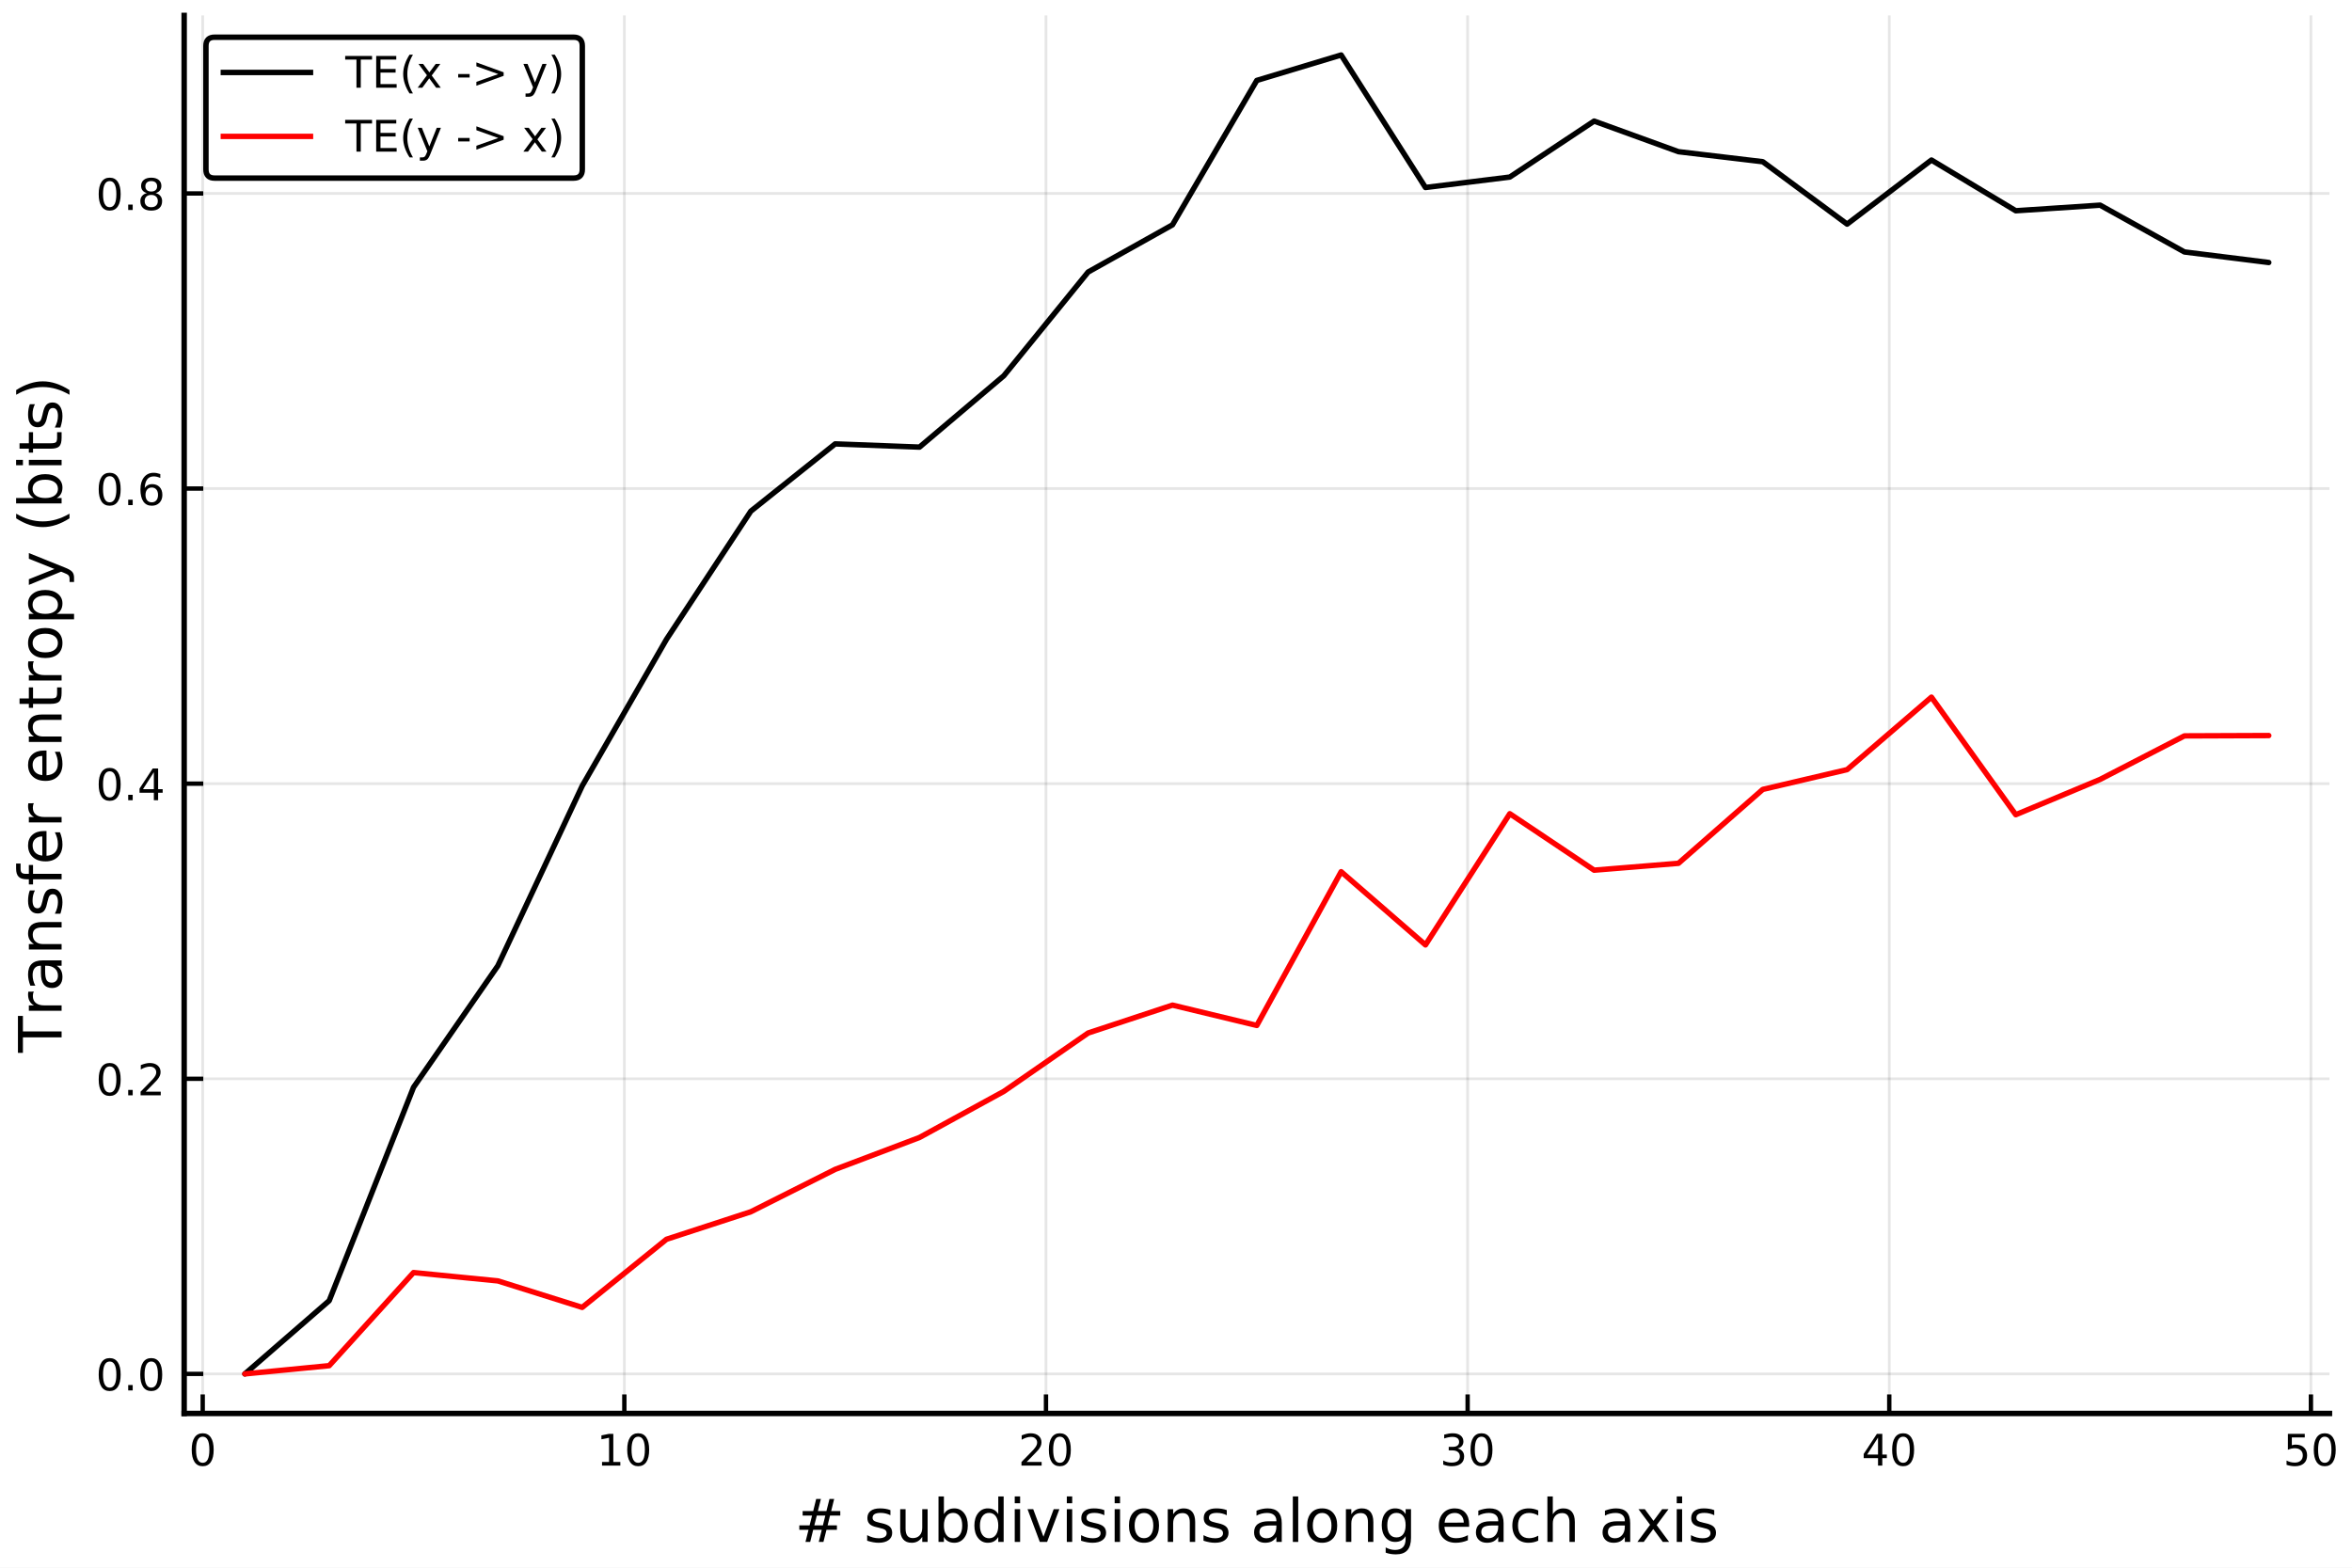
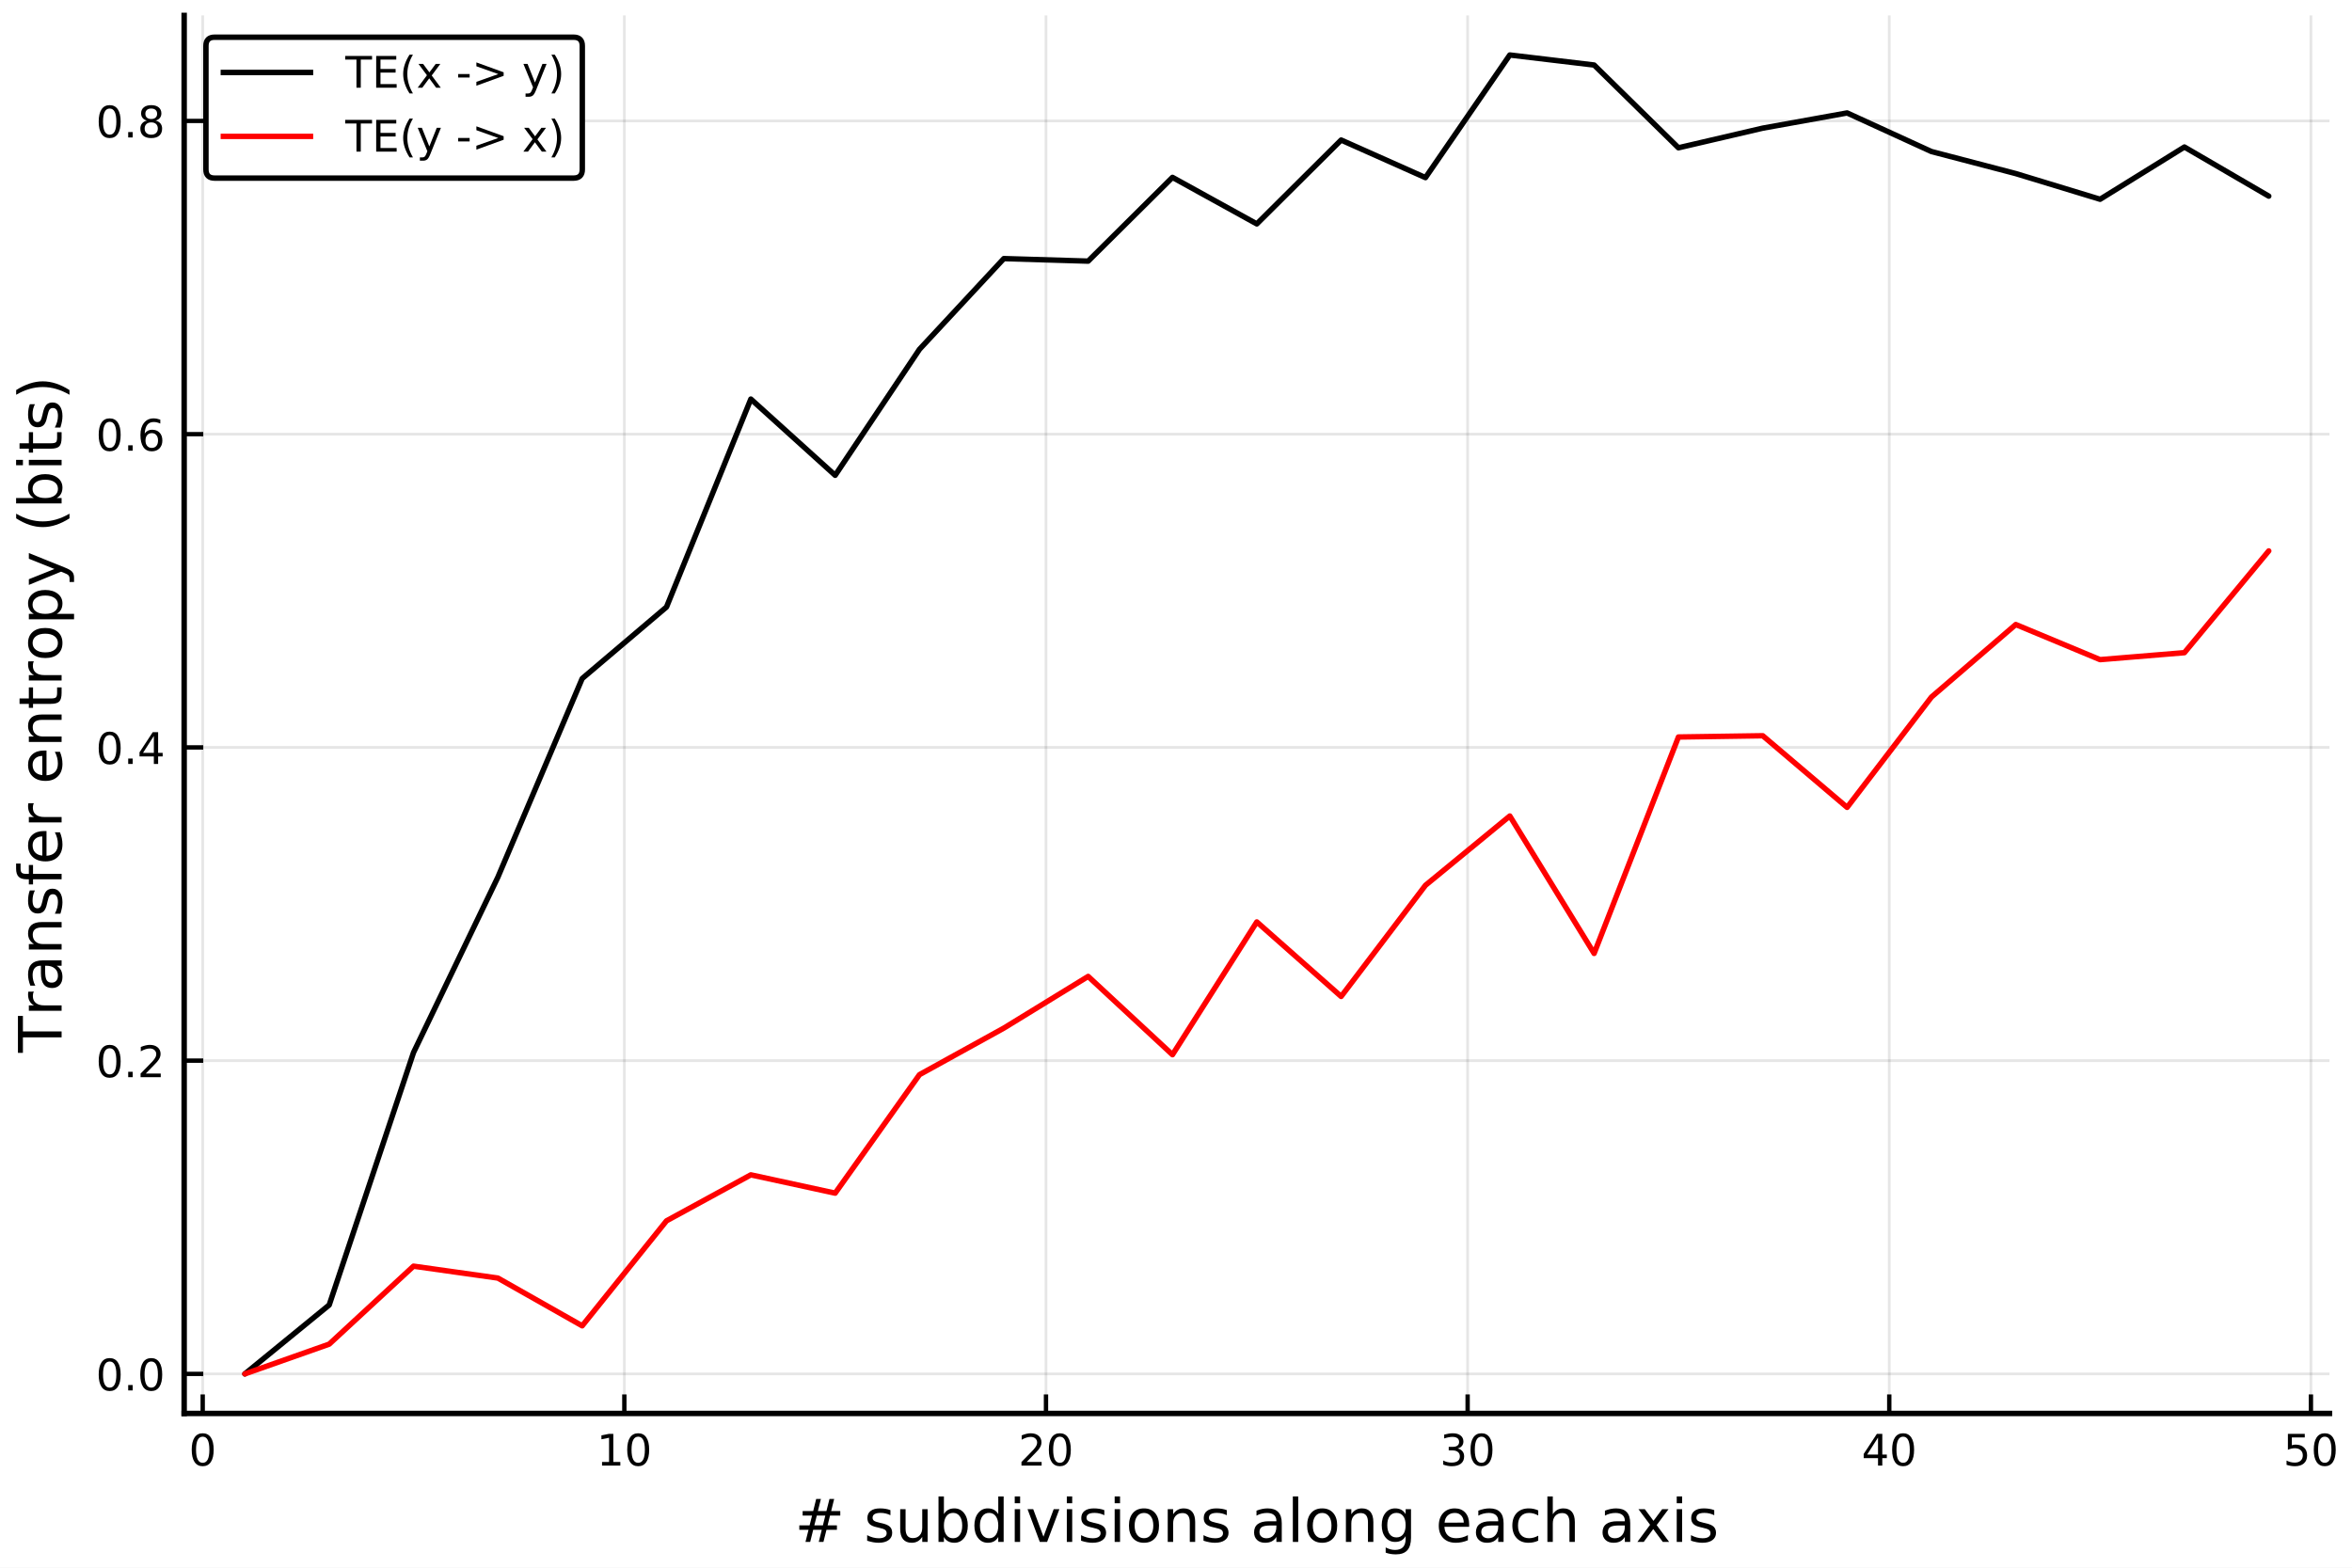
<svg xmlns="http://www.w3.org/2000/svg" xmlns:xlink="http://www.w3.org/1999/xlink" height="288pt" version="1.1" viewBox="0 0 432 288" width="432pt">
  <defs>
    <style type="text/css">
*{stroke-linecap:butt;stroke-linejoin:round;}
  </style>
  </defs>
  <g id="figure_1">
    <g id="patch_1">
      <path d="M 0 288  L 432 288  L 432 0  L 0 0  z " style="fill:#ffffff;" />
    </g>
    <g id="axes_1">
      <g id="patch_2">
        <path d="M 33.825 259.665  L 427.861 259.665  L 427.861 2.835  L 33.825 2.835  z " style="fill:#ffffff;" />
      </g>
      <g id="matplotlib.axis_1">
        <g id="xtick_1">
          <g id="line2d_1">
-             <path clip-path="url(#pab9ca1db1e)" d="M 37.232 259.665  L 37.232 2.835  " style="fill:none;stroke:#000000;stroke-linecap:square;stroke-opacity:0.1;stroke-width:0.5;" />
+             <path clip-path="url(#pa5f8e66739)" d="M 37.232 259.665  L 37.232 2.835  " style="fill:none;stroke:#000000;stroke-linecap:square;stroke-opacity:0.1;stroke-width:0.5;" />
          </g>
          <g id="line2d_2">
            <defs>
-               <path d="M 0 0  L 0 -3.5  " id="m05e1e3223c" style="stroke:#000000;stroke-width:0.8;" />
-             </defs>
-             <g>
-               <use style="stroke:#000000;stroke-width:0.8;" x="37.232" xlink:href="#m05e1e3223c" y="259.665" />
+               <path d="M 0 0  L 0 -3.5  " id="m799819bf45" style="stroke:#000000;stroke-width:0.8;" />
+             </defs>
+             <g>
+               <use style="stroke:#000000;stroke-width:0.8;" x="37.232" xlink:href="#m799819bf45" y="259.665" />
            </g>
          </g>
          <g id="text_1">
            <defs>
              <path d="M 31.781 66.406  Q 24.172 66.406 20.328 58.906  Q 16.5 51.422 16.5 36.375  Q 16.5 21.391 20.328 13.891  Q 24.172 6.391 31.781 6.391  Q 39.453 6.391 43.281 13.891  Q 47.125 21.391 47.125 36.375  Q 47.125 51.422 43.281 58.906  Q 39.453 66.406 31.781 66.406  z M 31.781 74.219  Q 44.047 74.219 50.516 64.516  Q 56.984 54.828 56.984 36.375  Q 56.984 17.969 50.516 8.266  Q 44.047 -1.422 31.781 -1.422  Q 19.531 -1.422 13.062 8.266  Q 6.594 17.969 6.594 36.375  Q 6.594 54.828 13.062 64.516  Q 19.531 74.219 31.781 74.219  z " id="DejaVuSans-48" />
            </defs>
            <g transform="translate(34.6872 269.2441)scale(0.08 -0.08)">
              <use xlink:href="#DejaVuSans-48" />
            </g>
          </g>
        </g>
        <g id="xtick_2">
          <g id="line2d_3">
-             <path clip-path="url(#pab9ca1db1e)" d="M 114.676 259.665  L 114.676 2.835  " style="fill:none;stroke:#000000;stroke-linecap:square;stroke-opacity:0.1;stroke-width:0.5;" />
+             <path clip-path="url(#pa5f8e66739)" d="M 114.676 259.665  L 114.676 2.835  " style="fill:none;stroke:#000000;stroke-linecap:square;stroke-opacity:0.1;stroke-width:0.5;" />
          </g>
          <g id="line2d_4">
            <g>
-               <use style="stroke:#000000;stroke-width:0.8;" x="114.676" xlink:href="#m05e1e3223c" y="259.665" />
+               <use style="stroke:#000000;stroke-width:0.8;" x="114.676" xlink:href="#m799819bf45" y="259.665" />
            </g>
          </g>
          <g id="text_2">
            <defs>
              <path d="M 12.406 8.297  L 28.516 8.297  L 28.516 63.922  L 10.984 60.406  L 10.984 69.391  L 28.422 72.906  L 38.281 72.906  L 38.281 8.297  L 54.391 8.297  L 54.391 0  L 12.406 0  z " id="DejaVuSans-49" />
            </defs>
            <g transform="translate(109.5865 269.2441)scale(0.08 -0.08)">
              <use xlink:href="#DejaVuSans-49" />
              <use x="63.623" xlink:href="#DejaVuSans-48" />
            </g>
          </g>
        </g>
        <g id="xtick_3">
          <g id="line2d_5">
-             <path clip-path="url(#pab9ca1db1e)" d="M 192.121 259.665  L 192.121 2.835  " style="fill:none;stroke:#000000;stroke-linecap:square;stroke-opacity:0.1;stroke-width:0.5;" />
+             <path clip-path="url(#pa5f8e66739)" d="M 192.121 259.665  L 192.121 2.835  " style="fill:none;stroke:#000000;stroke-linecap:square;stroke-opacity:0.1;stroke-width:0.5;" />
          </g>
          <g id="line2d_6">
            <g>
-               <use style="stroke:#000000;stroke-width:0.8;" x="192.121" xlink:href="#m05e1e3223c" y="259.665" />
+               <use style="stroke:#000000;stroke-width:0.8;" x="192.121" xlink:href="#m799819bf45" y="259.665" />
            </g>
          </g>
          <g id="text_3">
            <defs>
              <path d="M 19.188 8.297  L 53.609 8.297  L 53.609 0  L 7.328 0  L 7.328 8.297  Q 12.938 14.109 22.625 23.891  Q 32.328 33.688 34.812 36.531  Q 39.547 41.844 41.422 45.531  Q 43.312 49.219 43.312 52.781  Q 43.312 58.594 39.234 62.25  Q 35.156 65.922 28.609 65.922  Q 23.969 65.922 18.812 64.312  Q 13.672 62.703 7.812 59.422  L 7.812 69.391  Q 13.766 71.781 18.938 73  Q 24.125 74.219 28.422 74.219  Q 39.75 74.219 46.484 68.547  Q 53.219 62.891 53.219 53.422  Q 53.219 48.922 51.531 44.891  Q 49.859 40.875 45.406 35.406  Q 44.188 33.984 37.641 27.219  Q 31.109 20.453 19.188 8.297  z " id="DejaVuSans-50" />
            </defs>
            <g transform="translate(187.0308 269.2441)scale(0.08 -0.08)">
              <use xlink:href="#DejaVuSans-50" />
              <use x="63.623" xlink:href="#DejaVuSans-48" />
            </g>
          </g>
        </g>
        <g id="xtick_4">
          <g id="line2d_7">
-             <path clip-path="url(#pab9ca1db1e)" d="M 269.565 259.665  L 269.565 2.835  " style="fill:none;stroke:#000000;stroke-linecap:square;stroke-opacity:0.1;stroke-width:0.5;" />
+             <path clip-path="url(#pa5f8e66739)" d="M 269.565 259.665  L 269.565 2.835  " style="fill:none;stroke:#000000;stroke-linecap:square;stroke-opacity:0.1;stroke-width:0.5;" />
          </g>
          <g id="line2d_8">
            <g>
-               <use style="stroke:#000000;stroke-width:0.8;" x="269.565" xlink:href="#m05e1e3223c" y="259.665" />
+               <use style="stroke:#000000;stroke-width:0.8;" x="269.565" xlink:href="#m799819bf45" y="259.665" />
            </g>
          </g>
          <g id="text_4">
            <defs>
              <path d="M 40.578 39.312  Q 47.656 37.797 51.625 33  Q 55.609 28.219 55.609 21.188  Q 55.609 10.406 48.188 4.484  Q 40.766 -1.422 27.094 -1.422  Q 22.516 -1.422 17.656 -0.516  Q 12.797 0.391 7.625 2.203  L 7.625 11.719  Q 11.719 9.328 16.594 8.109  Q 21.484 6.891 26.812 6.891  Q 36.078 6.891 40.938 10.547  Q 45.797 14.203 45.797 21.188  Q 45.797 27.641 41.281 31.266  Q 36.766 34.906 28.719 34.906  L 20.219 34.906  L 20.219 43.016  L 29.109 43.016  Q 36.375 43.016 40.234 45.922  Q 44.094 48.828 44.094 54.297  Q 44.094 59.906 40.109 62.906  Q 36.141 65.922 28.719 65.922  Q 24.656 65.922 20.016 65.031  Q 15.375 64.156 9.812 62.312  L 9.812 71.094  Q 15.438 72.656 20.344 73.438  Q 25.25 74.219 29.594 74.219  Q 40.828 74.219 47.359 69.109  Q 53.906 64.016 53.906 55.328  Q 53.906 49.266 50.438 45.094  Q 46.969 40.922 40.578 39.312  z " id="DejaVuSans-51" />
            </defs>
            <g transform="translate(264.4751 269.2441)scale(0.08 -0.08)">
              <use xlink:href="#DejaVuSans-51" />
              <use x="63.623" xlink:href="#DejaVuSans-48" />
            </g>
          </g>
        </g>
        <g id="xtick_5">
          <g id="line2d_9">
-             <path clip-path="url(#pab9ca1db1e)" d="M 347.009 259.665  L 347.009 2.835  " style="fill:none;stroke:#000000;stroke-linecap:square;stroke-opacity:0.1;stroke-width:0.5;" />
+             <path clip-path="url(#pa5f8e66739)" d="M 347.009 259.665  L 347.009 2.835  " style="fill:none;stroke:#000000;stroke-linecap:square;stroke-opacity:0.1;stroke-width:0.5;" />
          </g>
          <g id="line2d_10">
            <g>
-               <use style="stroke:#000000;stroke-width:0.8;" x="347.009" xlink:href="#m05e1e3223c" y="259.665" />
+               <use style="stroke:#000000;stroke-width:0.8;" x="347.009" xlink:href="#m799819bf45" y="259.665" />
            </g>
          </g>
          <g id="text_5">
            <defs>
              <path d="M 37.797 64.312  L 12.891 25.391  L 37.797 25.391  z M 35.203 72.906  L 47.609 72.906  L 47.609 25.391  L 58.016 25.391  L 58.016 17.188  L 47.609 17.188  L 47.609 0  L 37.797 0  L 37.797 17.188  L 4.891 17.188  L 4.891 26.703  z " id="DejaVuSans-52" />
            </defs>
            <g transform="translate(341.9194 269.2441)scale(0.08 -0.08)">
              <use xlink:href="#DejaVuSans-52" />
              <use x="63.623" xlink:href="#DejaVuSans-48" />
            </g>
          </g>
        </g>
        <g id="xtick_6">
          <g id="line2d_11">
-             <path clip-path="url(#pab9ca1db1e)" d="M 424.454 259.665  L 424.454 2.835  " style="fill:none;stroke:#000000;stroke-linecap:square;stroke-opacity:0.1;stroke-width:0.5;" />
+             <path clip-path="url(#pa5f8e66739)" d="M 424.454 259.665  L 424.454 2.835  " style="fill:none;stroke:#000000;stroke-linecap:square;stroke-opacity:0.1;stroke-width:0.5;" />
          </g>
          <g id="line2d_12">
            <g>
-               <use style="stroke:#000000;stroke-width:0.8;" x="424.454" xlink:href="#m05e1e3223c" y="259.665" />
+               <use style="stroke:#000000;stroke-width:0.8;" x="424.454" xlink:href="#m799819bf45" y="259.665" />
            </g>
          </g>
          <g id="text_6">
            <defs>
              <path d="M 10.797 72.906  L 49.516 72.906  L 49.516 64.594  L 19.828 64.594  L 19.828 46.734  Q 21.969 47.469 24.109 47.828  Q 26.266 48.188 28.422 48.188  Q 40.625 48.188 47.75 41.5  Q 54.891 34.812 54.891 23.391  Q 54.891 11.625 47.562 5.094  Q 40.234 -1.422 26.906 -1.422  Q 22.312 -1.422 17.547 -0.641  Q 12.797 0.141 7.719 1.703  L 7.719 11.625  Q 12.109 9.234 16.797 8.062  Q 21.484 6.891 26.703 6.891  Q 35.156 6.891 40.078 11.328  Q 45.016 15.766 45.016 23.391  Q 45.016 31 40.078 35.438  Q 35.156 39.891 26.703 39.891  Q 22.75 39.891 18.812 39.016  Q 14.891 38.141 10.797 36.281  z " id="DejaVuSans-53" />
            </defs>
            <g transform="translate(419.3637 269.2441)scale(0.08 -0.08)">
              <use xlink:href="#DejaVuSans-53" />
              <use x="63.623" xlink:href="#DejaVuSans-48" />
            </g>
          </g>
        </g>
        <g id="text_7">
          <defs>
            <path d="M 51.125 44  L 36.922 44  L 32.812 27.688  L 47.125 27.688  z M 43.797 71.781  L 38.719 51.516  L 52.984 51.516  L 58.109 71.781  L 65.922 71.781  L 60.891 51.516  L 76.125 51.516  L 76.125 44  L 58.984 44  L 54.984 27.688  L 70.516 27.688  L 70.516 20.219  L 53.078 20.219  L 48 0  L 40.188 0  L 45.219 20.219  L 30.906 20.219  L 25.875 0  L 18.016 0  L 23.094 20.219  L 7.719 20.219  L 7.719 27.688  L 24.906 27.688  L 29 44  L 13.281 44  L 13.281 51.516  L 30.906 51.516  L 35.891 71.781  z " id="DejaVuSans-35" />
            <path id="DejaVuSans-32" />
            <path d="M 44.281 53.078  L 44.281 44.578  Q 40.484 46.531 36.375 47.5  Q 32.281 48.484 27.875 48.484  Q 21.188 48.484 17.844 46.438  Q 14.5 44.391 14.5 40.281  Q 14.5 37.156 16.891 35.375  Q 19.281 33.594 26.516 31.984  L 29.594 31.297  Q 39.156 29.25 43.188 25.516  Q 47.219 21.781 47.219 15.094  Q 47.219 7.469 41.188 3.016  Q 35.156 -1.422 24.609 -1.422  Q 20.219 -1.422 15.453 -0.562  Q 10.688 0.297 5.422 2  L 5.422 11.281  Q 10.406 8.688 15.234 7.391  Q 20.062 6.109 24.812 6.109  Q 31.156 6.109 34.562 8.281  Q 37.984 10.453 37.984 14.406  Q 37.984 18.062 35.516 20.016  Q 33.062 21.969 24.703 23.781  L 21.578 24.516  Q 13.234 26.266 9.516 29.906  Q 5.812 33.547 5.812 39.891  Q 5.812 47.609 11.281 51.797  Q 16.75 56 26.812 56  Q 31.781 56 36.172 55.266  Q 40.578 54.547 44.281 53.078  z " id="DejaVuSans-115" />
            <path d="M 8.5 21.578  L 8.5 54.688  L 17.484 54.688  L 17.484 21.922  Q 17.484 14.156 20.5 10.266  Q 23.531 6.391 29.594 6.391  Q 36.859 6.391 41.078 11.031  Q 45.312 15.672 45.312 23.688  L 45.312 54.688  L 54.297 54.688  L 54.297 0  L 45.312 0  L 45.312 8.406  Q 42.047 3.422 37.719 1  Q 33.406 -1.422 27.688 -1.422  Q 18.266 -1.422 13.375 4.438  Q 8.5 10.297 8.5 21.578  z M 31.109 56  z " id="DejaVuSans-117" />
            <path d="M 48.688 27.297  Q 48.688 37.203 44.609 42.844  Q 40.531 48.484 33.406 48.484  Q 26.266 48.484 22.188 42.844  Q 18.109 37.203 18.109 27.297  Q 18.109 17.391 22.188 11.75  Q 26.266 6.109 33.406 6.109  Q 40.531 6.109 44.609 11.75  Q 48.688 17.391 48.688 27.297  z M 18.109 46.391  Q 20.953 51.266 25.266 53.625  Q 29.594 56 35.594 56  Q 45.562 56 51.781 48.094  Q 58.016 40.188 58.016 27.297  Q 58.016 14.406 51.781 6.484  Q 45.562 -1.422 35.594 -1.422  Q 29.594 -1.422 25.266 0.953  Q 20.953 3.328 18.109 8.203  L 18.109 0  L 9.078 0  L 9.078 75.984  L 18.109 75.984  z " id="DejaVuSans-98" />
            <path d="M 45.406 46.391  L 45.406 75.984  L 54.391 75.984  L 54.391 0  L 45.406 0  L 45.406 8.203  Q 42.578 3.328 38.25 0.953  Q 33.938 -1.422 27.875 -1.422  Q 17.969 -1.422 11.734 6.484  Q 5.516 14.406 5.516 27.297  Q 5.516 40.188 11.734 48.094  Q 17.969 56 27.875 56  Q 33.938 56 38.25 53.625  Q 42.578 51.266 45.406 46.391  z M 14.797 27.297  Q 14.797 17.391 18.875 11.75  Q 22.953 6.109 30.078 6.109  Q 37.203 6.109 41.297 11.75  Q 45.406 17.391 45.406 27.297  Q 45.406 37.203 41.297 42.844  Q 37.203 48.484 30.078 48.484  Q 22.953 48.484 18.875 42.844  Q 14.797 37.203 14.797 27.297  z " id="DejaVuSans-100" />
            <path d="M 9.422 54.688  L 18.406 54.688  L 18.406 0  L 9.422 0  z M 9.422 75.984  L 18.406 75.984  L 18.406 64.594  L 9.422 64.594  z " id="DejaVuSans-105" />
            <path d="M 2.984 54.688  L 12.5 54.688  L 29.594 8.797  L 46.688 54.688  L 56.203 54.688  L 35.688 0  L 23.484 0  z " id="DejaVuSans-118" />
            <path d="M 30.609 48.391  Q 23.391 48.391 19.188 42.75  Q 14.984 37.109 14.984 27.297  Q 14.984 17.484 19.156 11.844  Q 23.344 6.203 30.609 6.203  Q 37.797 6.203 41.984 11.859  Q 46.188 17.531 46.188 27.297  Q 46.188 37.016 41.984 42.703  Q 37.797 48.391 30.609 48.391  z M 30.609 56  Q 42.328 56 49.016 48.375  Q 55.719 40.766 55.719 27.297  Q 55.719 13.875 49.016 6.219  Q 42.328 -1.422 30.609 -1.422  Q 18.844 -1.422 12.172 6.219  Q 5.516 13.875 5.516 27.297  Q 5.516 40.766 12.172 48.375  Q 18.844 56 30.609 56  z " id="DejaVuSans-111" />
            <path d="M 54.891 33.016  L 54.891 0  L 45.906 0  L 45.906 32.719  Q 45.906 40.484 42.875 44.328  Q 39.844 48.188 33.797 48.188  Q 26.516 48.188 22.312 43.547  Q 18.109 38.922 18.109 30.906  L 18.109 0  L 9.078 0  L 9.078 54.688  L 18.109 54.688  L 18.109 46.188  Q 21.344 51.125 25.703 53.562  Q 30.078 56 35.797 56  Q 45.219 56 50.047 50.172  Q 54.891 44.344 54.891 33.016  z " id="DejaVuSans-110" />
            <path d="M 34.281 27.484  Q 23.391 27.484 19.188 25  Q 14.984 22.516 14.984 16.5  Q 14.984 11.719 18.141 8.906  Q 21.297 6.109 26.703 6.109  Q 34.188 6.109 38.703 11.406  Q 43.219 16.703 43.219 25.484  L 43.219 27.484  z M 52.203 31.203  L 52.203 0  L 43.219 0  L 43.219 8.297  Q 40.141 3.328 35.547 0.953  Q 30.953 -1.422 24.312 -1.422  Q 15.922 -1.422 10.953 3.297  Q 6 8.016 6 15.922  Q 6 25.141 12.172 29.828  Q 18.359 34.516 30.609 34.516  L 43.219 34.516  L 43.219 35.406  Q 43.219 41.609 39.141 45  Q 35.062 48.391 27.688 48.391  Q 23 48.391 18.547 47.266  Q 14.109 46.141 10.016 43.891  L 10.016 52.203  Q 14.938 54.109 19.578 55.047  Q 24.219 56 28.609 56  Q 40.484 56 46.344 49.844  Q 52.203 43.703 52.203 31.203  z " id="DejaVuSans-97" />
            <path d="M 9.422 75.984  L 18.406 75.984  L 18.406 0  L 9.422 0  z " id="DejaVuSans-108" />
            <path d="M 45.406 27.984  Q 45.406 37.75 41.375 43.109  Q 37.359 48.484 30.078 48.484  Q 22.859 48.484 18.828 43.109  Q 14.797 37.75 14.797 27.984  Q 14.797 18.266 18.828 12.891  Q 22.859 7.516 30.078 7.516  Q 37.359 7.516 41.375 12.891  Q 45.406 18.266 45.406 27.984  z M 54.391 6.781  Q 54.391 -7.172 48.188 -13.984  Q 42 -20.797 29.203 -20.797  Q 24.469 -20.797 20.266 -20.094  Q 16.062 -19.391 12.109 -17.922  L 12.109 -9.188  Q 16.062 -11.328 19.922 -12.344  Q 23.781 -13.375 27.781 -13.375  Q 36.625 -13.375 41.016 -8.766  Q 45.406 -4.156 45.406 5.172  L 45.406 9.625  Q 42.625 4.781 38.281 2.391  Q 33.938 0 27.875 0  Q 17.828 0 11.672 7.656  Q 5.516 15.328 5.516 27.984  Q 5.516 40.672 11.672 48.328  Q 17.828 56 27.875 56  Q 33.938 56 38.281 53.609  Q 42.625 51.219 45.406 46.391  L 45.406 54.688  L 54.391 54.688  z " id="DejaVuSans-103" />
            <path d="M 56.203 29.594  L 56.203 25.203  L 14.891 25.203  Q 15.484 15.922 20.484 11.062  Q 25.484 6.203 34.422 6.203  Q 39.594 6.203 44.453 7.469  Q 49.312 8.734 54.109 11.281  L 54.109 2.781  Q 49.266 0.734 44.188 -0.344  Q 39.109 -1.422 33.891 -1.422  Q 20.797 -1.422 13.156 6.188  Q 5.516 13.812 5.516 26.812  Q 5.516 40.234 12.766 48.109  Q 20.016 56 32.328 56  Q 43.359 56 49.781 48.891  Q 56.203 41.797 56.203 29.594  z M 47.219 32.234  Q 47.125 39.594 43.094 43.984  Q 39.062 48.391 32.422 48.391  Q 24.906 48.391 20.391 44.141  Q 15.875 39.891 15.188 32.172  z " id="DejaVuSans-101" />
            <path d="M 48.781 52.594  L 48.781 44.188  Q 44.969 46.297 41.141 47.344  Q 37.312 48.391 33.406 48.391  Q 24.656 48.391 19.812 42.844  Q 14.984 37.312 14.984 27.297  Q 14.984 17.281 19.812 11.734  Q 24.656 6.203 33.406 6.203  Q 37.312 6.203 41.141 7.25  Q 44.969 8.297 48.781 10.406  L 48.781 2.094  Q 45.016 0.344 40.984 -0.531  Q 36.969 -1.422 32.422 -1.422  Q 20.062 -1.422 12.781 6.344  Q 5.516 14.109 5.516 27.297  Q 5.516 40.672 12.859 48.328  Q 20.219 56 33.016 56  Q 37.156 56 41.109 55.141  Q 45.062 54.297 48.781 52.594  z " id="DejaVuSans-99" />
            <path d="M 54.891 33.016  L 54.891 0  L 45.906 0  L 45.906 32.719  Q 45.906 40.484 42.875 44.328  Q 39.844 48.188 33.797 48.188  Q 26.516 48.188 22.312 43.547  Q 18.109 38.922 18.109 30.906  L 18.109 0  L 9.078 0  L 9.078 75.984  L 18.109 75.984  L 18.109 46.188  Q 21.344 51.125 25.703 53.562  Q 30.078 56 35.797 56  Q 45.219 56 50.047 50.172  Q 54.891 44.344 54.891 33.016  z " id="DejaVuSans-104" />
            <path d="M 54.891 54.688  L 35.109 28.078  L 55.906 0  L 45.312 0  L 29.391 21.484  L 13.484 0  L 2.875 0  L 24.125 28.609  L 4.688 54.688  L 15.281 54.688  L 29.781 35.203  L 44.281 54.688  z " id="DejaVuSans-120" />
          </defs>
          <g transform="translate(145.9633 283.2661)scale(0.11 -0.11)">
            <use xlink:href="#DejaVuSans-35" />
            <use x="83.789" xlink:href="#DejaVuSans-32" />
            <use x="115.576" xlink:href="#DejaVuSans-115" />
            <use x="167.676" xlink:href="#DejaVuSans-117" />
            <use x="231.055" xlink:href="#DejaVuSans-98" />
            <use x="294.531" xlink:href="#DejaVuSans-100" />
            <use x="358.008" xlink:href="#DejaVuSans-105" />
            <use x="385.791" xlink:href="#DejaVuSans-118" />
            <use x="444.971" xlink:href="#DejaVuSans-105" />
            <use x="472.754" xlink:href="#DejaVuSans-115" />
            <use x="524.854" xlink:href="#DejaVuSans-105" />
            <use x="552.637" xlink:href="#DejaVuSans-111" />
            <use x="613.818" xlink:href="#DejaVuSans-110" />
            <use x="677.197" xlink:href="#DejaVuSans-115" />
            <use x="729.297" xlink:href="#DejaVuSans-32" />
            <use x="761.084" xlink:href="#DejaVuSans-97" />
            <use x="822.363" xlink:href="#DejaVuSans-108" />
            <use x="850.146" xlink:href="#DejaVuSans-111" />
            <use x="911.328" xlink:href="#DejaVuSans-110" />
            <use x="974.707" xlink:href="#DejaVuSans-103" />
            <use x="1038.184" xlink:href="#DejaVuSans-32" />
            <use x="1069.971" xlink:href="#DejaVuSans-101" />
            <use x="1131.494" xlink:href="#DejaVuSans-97" />
            <use x="1192.773" xlink:href="#DejaVuSans-99" />
            <use x="1247.754" xlink:href="#DejaVuSans-104" />
            <use x="1311.133" xlink:href="#DejaVuSans-32" />
            <use x="1342.92" xlink:href="#DejaVuSans-97" />
            <use x="1404.199" xlink:href="#DejaVuSans-120" />
            <use x="1463.379" xlink:href="#DejaVuSans-105" />
            <use x="1491.162" xlink:href="#DejaVuSans-115" />
          </g>
        </g>
      </g>
      <g id="matplotlib.axis_2">
        <g id="ytick_1">
          <g id="line2d_13">
-             <path clip-path="url(#pab9ca1db1e)" d="M 33.825 252.397  L 427.861 252.397  " style="fill:none;stroke:#000000;stroke-linecap:square;stroke-opacity:0.1;stroke-width:0.5;" />
+             <path clip-path="url(#pa5f8e66739)" d="M 33.825 252.397  L 427.861 252.397  " style="fill:none;stroke:#000000;stroke-linecap:square;stroke-opacity:0.1;stroke-width:0.5;" />
          </g>
          <g id="line2d_14">
            <defs>
-               <path d="M 0 0  L 3.5 0  " id="m28b940597c" style="stroke:#000000;stroke-width:0.8;" />
-             </defs>
-             <g>
-               <use style="stroke:#000000;stroke-width:0.8;" x="33.825" xlink:href="#m28b940597c" y="252.397" />
+               <path d="M 0 0  L 3.5 0  " id="m8f95e9eee8" style="stroke:#000000;stroke-width:0.8;" />
+             </defs>
+             <g>
+               <use style="stroke:#000000;stroke-width:0.8;" x="33.825" xlink:href="#m8f95e9eee8" y="252.397" />
            </g>
          </g>
          <g id="text_8">
            <defs>
              <path d="M 10.688 12.406  L 21 12.406  L 21 0  L 10.688 0  z " id="DejaVuSans-46" />
            </defs>
            <g transform="translate(17.60215 255.4359)scale(0.08 -0.08)">
              <use xlink:href="#DejaVuSans-48" />
              <use x="63.623" xlink:href="#DejaVuSans-46" />
              <use x="95.41" xlink:href="#DejaVuSans-48" />
            </g>
          </g>
        </g>
        <g id="ytick_2">
          <g id="line2d_15">
-             <path clip-path="url(#pab9ca1db1e)" d="M 33.825 198.182  L 427.861 198.182  " style="fill:none;stroke:#000000;stroke-linecap:square;stroke-opacity:0.1;stroke-width:0.5;" />
+             <path clip-path="url(#pa5f8e66739)" d="M 33.825 194.851  L 427.861 194.851  " style="fill:none;stroke:#000000;stroke-linecap:square;stroke-opacity:0.1;stroke-width:0.5;" />
          </g>
          <g id="line2d_16">
            <g>
-               <use style="stroke:#000000;stroke-width:0.8;" x="33.825" xlink:href="#m28b940597c" y="198.182" />
+               <use style="stroke:#000000;stroke-width:0.8;" x="33.825" xlink:href="#m8f95e9eee8" y="194.851" />
            </g>
          </g>
          <g id="text_9">
-             <g transform="translate(17.60215 201.2214)scale(0.08 -0.08)">
+             <g transform="translate(17.60215 197.8902)scale(0.08 -0.08)">
              <use xlink:href="#DejaVuSans-48" />
              <use x="63.623" xlink:href="#DejaVuSans-46" />
              <use x="95.41" xlink:href="#DejaVuSans-50" />
            </g>
          </g>
        </g>
        <g id="ytick_3">
          <g id="line2d_17">
-             <path clip-path="url(#pab9ca1db1e)" d="M 33.825 143.967  L 427.861 143.967  " style="fill:none;stroke:#000000;stroke-linecap:square;stroke-opacity:0.1;stroke-width:0.5;" />
+             <path clip-path="url(#pa5f8e66739)" d="M 33.825 137.305  L 427.861 137.305  " style="fill:none;stroke:#000000;stroke-linecap:square;stroke-opacity:0.1;stroke-width:0.5;" />
          </g>
          <g id="line2d_18">
            <g>
-               <use style="stroke:#000000;stroke-width:0.8;" x="33.825" xlink:href="#m28b940597c" y="143.967" />
+               <use style="stroke:#000000;stroke-width:0.8;" x="33.825" xlink:href="#m8f95e9eee8" y="137.305" />
            </g>
          </g>
          <g id="text_10">
-             <g transform="translate(17.60215 147.0069)scale(0.08 -0.08)">
+             <g transform="translate(17.60215 140.3445)scale(0.08 -0.08)">
              <use xlink:href="#DejaVuSans-48" />
              <use x="63.623" xlink:href="#DejaVuSans-46" />
              <use x="95.41" xlink:href="#DejaVuSans-52" />
            </g>
          </g>
        </g>
        <g id="ytick_4">
          <g id="line2d_19">
-             <path clip-path="url(#pab9ca1db1e)" d="M 33.825 89.753  L 427.861 89.753  " style="fill:none;stroke:#000000;stroke-linecap:square;stroke-opacity:0.1;stroke-width:0.5;" />
+             <path clip-path="url(#pa5f8e66739)" d="M 33.825 79.759  L 427.861 79.759  " style="fill:none;stroke:#000000;stroke-linecap:square;stroke-opacity:0.1;stroke-width:0.5;" />
          </g>
          <g id="line2d_20">
            <g>
-               <use style="stroke:#000000;stroke-width:0.8;" x="33.825" xlink:href="#m28b940597c" y="89.753" />
+               <use style="stroke:#000000;stroke-width:0.8;" x="33.825" xlink:href="#m8f95e9eee8" y="79.759" />
            </g>
          </g>
          <g id="text_11">
            <defs>
              <path d="M 33.016 40.375  Q 26.375 40.375 22.484 35.828  Q 18.609 31.297 18.609 23.391  Q 18.609 15.531 22.484 10.953  Q 26.375 6.391 33.016 6.391  Q 39.656 6.391 43.531 10.953  Q 47.406 15.531 47.406 23.391  Q 47.406 31.297 43.531 35.828  Q 39.656 40.375 33.016 40.375  z M 52.594 71.297  L 52.594 62.312  Q 48.875 64.062 45.094 64.984  Q 41.312 65.922 37.594 65.922  Q 27.828 65.922 22.672 59.328  Q 17.531 52.734 16.797 39.406  Q 19.672 43.656 24.016 45.922  Q 28.375 48.188 33.594 48.188  Q 44.578 48.188 50.953 41.516  Q 57.328 34.859 57.328 23.391  Q 57.328 12.156 50.688 5.359  Q 44.047 -1.422 33.016 -1.422  Q 20.359 -1.422 13.672 8.266  Q 6.984 17.969 6.984 36.375  Q 6.984 53.656 15.188 63.938  Q 23.391 74.219 37.203 74.219  Q 40.922 74.219 44.703 73.484  Q 48.484 72.75 52.594 71.297  z " id="DejaVuSans-54" />
            </defs>
-             <g transform="translate(17.60215 92.79233)scale(0.08 -0.08)">
+             <g transform="translate(17.60215 82.7988)scale(0.08 -0.08)">
              <use xlink:href="#DejaVuSans-48" />
              <use x="63.623" xlink:href="#DejaVuSans-46" />
              <use x="95.41" xlink:href="#DejaVuSans-54" />
            </g>
          </g>
        </g>
        <g id="ytick_5">
          <g id="line2d_21">
-             <path clip-path="url(#pab9ca1db1e)" d="M 33.825 35.538  L 427.861 35.538  " style="fill:none;stroke:#000000;stroke-linecap:square;stroke-opacity:0.1;stroke-width:0.5;" />
+             <path clip-path="url(#pa5f8e66739)" d="M 33.825 22.214  L 427.861 22.214  " style="fill:none;stroke:#000000;stroke-linecap:square;stroke-opacity:0.1;stroke-width:0.5;" />
          </g>
          <g id="line2d_22">
            <g>
-               <use style="stroke:#000000;stroke-width:0.8;" x="33.825" xlink:href="#m28b940597c" y="35.538" />
+               <use style="stroke:#000000;stroke-width:0.8;" x="33.825" xlink:href="#m8f95e9eee8" y="22.214" />
            </g>
          </g>
          <g id="text_12">
            <defs>
              <path d="M 31.781 34.625  Q 24.75 34.625 20.719 30.859  Q 16.703 27.094 16.703 20.516  Q 16.703 13.922 20.719 10.156  Q 24.75 6.391 31.781 6.391  Q 38.812 6.391 42.859 10.172  Q 46.922 13.969 46.922 20.516  Q 46.922 27.094 42.891 30.859  Q 38.875 34.625 31.781 34.625  z M 21.922 38.812  Q 15.578 40.375 12.031 44.719  Q 8.5 49.078 8.5 55.328  Q 8.5 64.062 14.719 69.141  Q 20.953 74.219 31.781 74.219  Q 42.672 74.219 48.875 69.141  Q 55.078 64.062 55.078 55.328  Q 55.078 49.078 51.531 44.719  Q 48 40.375 41.703 38.812  Q 48.828 37.156 52.797 32.312  Q 56.781 27.484 56.781 20.516  Q 56.781 9.906 50.312 4.234  Q 43.844 -1.422 31.781 -1.422  Q 19.734 -1.422 13.25 4.234  Q 6.781 9.906 6.781 20.516  Q 6.781 27.484 10.781 32.312  Q 14.797 37.156 21.922 38.812  z M 18.312 54.391  Q 18.312 48.734 21.844 45.562  Q 25.391 42.391 31.781 42.391  Q 38.141 42.391 41.719 45.562  Q 45.312 48.734 45.312 54.391  Q 45.312 60.062 41.719 63.234  Q 38.141 66.406 31.781 66.406  Q 25.391 66.406 21.844 63.234  Q 18.312 60.062 18.312 54.391  z " id="DejaVuSans-56" />
            </defs>
-             <g transform="translate(17.60215 38.57779)scale(0.08 -0.08)">
+             <g transform="translate(17.60215 25.25309)scale(0.08 -0.08)">
              <use xlink:href="#DejaVuSans-48" />
              <use x="63.623" xlink:href="#DejaVuSans-46" />
              <use x="95.41" xlink:href="#DejaVuSans-56" />
            </g>
          </g>
        </g>
        <g id="text_13">
          <defs>
            <path d="M -0.297 72.906  L 61.375 72.906  L 61.375 64.594  L 35.5 64.594  L 35.5 0  L 25.594 0  L 25.594 64.594  L -0.297 64.594  z " id="DejaVuSans-84" />
            <path d="M 41.109 46.297  Q 39.594 47.172 37.812 47.578  Q 36.031 48 33.891 48  Q 26.266 48 22.188 43.047  Q 18.109 38.094 18.109 28.812  L 18.109 0  L 9.078 0  L 9.078 54.688  L 18.109 54.688  L 18.109 46.188  Q 20.953 51.172 25.484 53.578  Q 30.031 56 36.531 56  Q 37.453 56 38.578 55.875  Q 39.703 55.766 41.062 55.516  z " id="DejaVuSans-114" />
            <path d="M 37.109 75.984  L 37.109 68.5  L 28.516 68.5  Q 23.688 68.5 21.797 66.547  Q 19.922 64.594 19.922 59.516  L 19.922 54.688  L 34.719 54.688  L 34.719 47.703  L 19.922 47.703  L 19.922 0  L 10.891 0  L 10.891 47.703  L 2.297 47.703  L 2.297 54.688  L 10.891 54.688  L 10.891 58.5  Q 10.891 67.625 15.141 71.797  Q 19.391 75.984 28.609 75.984  z " id="DejaVuSans-102" />
            <path d="M 18.312 70.219  L 18.312 54.688  L 36.812 54.688  L 36.812 47.703  L 18.312 47.703  L 18.312 18.016  Q 18.312 11.328 20.141 9.422  Q 21.969 7.516 27.594 7.516  L 36.812 7.516  L 36.812 0  L 27.594 0  Q 17.188 0 13.234 3.875  Q 9.281 7.766 9.281 18.016  L 9.281 47.703  L 2.688 47.703  L 2.688 54.688  L 9.281 54.688  L 9.281 70.219  z " id="DejaVuSans-116" />
            <path d="M 18.109 8.203  L 18.109 -20.797  L 9.078 -20.797  L 9.078 54.688  L 18.109 54.688  L 18.109 46.391  Q 20.953 51.266 25.266 53.625  Q 29.594 56 35.594 56  Q 45.562 56 51.781 48.094  Q 58.016 40.188 58.016 27.297  Q 58.016 14.406 51.781 6.484  Q 45.562 -1.422 35.594 -1.422  Q 29.594 -1.422 25.266 0.953  Q 20.953 3.328 18.109 8.203  z M 48.688 27.297  Q 48.688 37.203 44.609 42.844  Q 40.531 48.484 33.406 48.484  Q 26.266 48.484 22.188 42.844  Q 18.109 37.203 18.109 27.297  Q 18.109 17.391 22.188 11.75  Q 26.266 6.109 33.406 6.109  Q 40.531 6.109 44.609 11.75  Q 48.688 17.391 48.688 27.297  z " id="DejaVuSans-112" />
            <path d="M 32.172 -5.078  Q 28.375 -14.844 24.75 -17.812  Q 21.141 -20.797 15.094 -20.797  L 7.906 -20.797  L 7.906 -13.281  L 13.188 -13.281  Q 16.891 -13.281 18.938 -11.516  Q 21 -9.766 23.484 -3.219  L 25.094 0.875  L 2.984 54.688  L 12.5 54.688  L 29.594 11.922  L 46.688 54.688  L 56.203 54.688  z " id="DejaVuSans-121" />
            <path d="M 31 75.875  Q 24.469 64.656 21.281 53.656  Q 18.109 42.672 18.109 31.391  Q 18.109 20.125 21.312 9.062  Q 24.516 -2 31 -13.188  L 23.188 -13.188  Q 15.875 -1.703 12.234 9.375  Q 8.594 20.453 8.594 31.391  Q 8.594 42.281 12.203 53.312  Q 15.828 64.359 23.188 75.875  z " id="DejaVuSans-40" />
            <path d="M 8.016 75.875  L 15.828 75.875  Q 23.141 64.359 26.781 53.312  Q 30.422 42.281 30.422 31.391  Q 30.422 20.453 26.781 9.375  Q 23.141 -1.703 15.828 -13.188  L 8.016 -13.188  Q 14.5 -2 17.703 9.062  Q 20.906 20.125 20.906 31.391  Q 20.906 42.672 17.703 53.656  Q 14.5 64.656 8.016 75.875  z " id="DejaVuSans-41" />
          </defs>
          <g transform="translate(11.31449 193.3871)rotate(-90)scale(0.11 -0.11)">
            <use xlink:href="#DejaVuSans-84" />
            <use x="60.865" xlink:href="#DejaVuSans-114" />
            <use x="101.979" xlink:href="#DejaVuSans-97" />
            <use x="163.258" xlink:href="#DejaVuSans-110" />
            <use x="226.637" xlink:href="#DejaVuSans-115" />
            <use x="278.736" xlink:href="#DejaVuSans-102" />
            <use x="313.941" xlink:href="#DejaVuSans-101" />
            <use x="375.465" xlink:href="#DejaVuSans-114" />
            <use x="416.578" xlink:href="#DejaVuSans-32" />
            <use x="448.365" xlink:href="#DejaVuSans-101" />
            <use x="509.889" xlink:href="#DejaVuSans-110" />
            <use x="573.268" xlink:href="#DejaVuSans-116" />
            <use x="612.477" xlink:href="#DejaVuSans-114" />
            <use x="653.559" xlink:href="#DejaVuSans-111" />
            <use x="714.74" xlink:href="#DejaVuSans-112" />
            <use x="778.217" xlink:href="#DejaVuSans-121" />
            <use x="837.396" xlink:href="#DejaVuSans-32" />
            <use x="869.184" xlink:href="#DejaVuSans-40" />
            <use x="908.197" xlink:href="#DejaVuSans-98" />
            <use x="971.674" xlink:href="#DejaVuSans-105" />
            <use x="999.457" xlink:href="#DejaVuSans-116" />
            <use x="1038.666" xlink:href="#DejaVuSans-115" />
            <use x="1090.766" xlink:href="#DejaVuSans-41" />
          </g>
        </g>
      </g>
      <g id="line2d_23">
-         <path clip-path="url(#pab9ca1db1e)" d="M 44.977 252.397  L 60.465 238.949  L 75.954 199.753  L 91.443 177.425  L 106.932 144.386  L 122.421 117.442  L 137.91 93.904  L 153.399 81.548  L 168.887 82.139  L 184.376 69.03  L 199.865 49.969  L 215.354 41.307  L 230.843 14.774  L 246.332 10.103  L 261.821 34.446  L 277.31 32.528  L 292.798 22.245  L 308.287 27.867  L 323.776 29.709  L 339.265 41.172  L 354.754 29.4  L 370.243 38.719  L 385.732 37.69  L 401.22 46.287  L 416.709 48.225  " style="fill:none;stroke:#000000;stroke-linecap:round;" />
+         <path clip-path="url(#pa5f8e66739)" d="M 44.977 252.397  L 60.465 239.737  L 75.954 193.36  L 91.443 161.157  L 106.932 124.653  L 122.421 111.515  L 137.91 73.316  L 153.399 87.318  L 168.887 64.167  L 184.376 47.507  L 199.865 47.971  L 215.354 32.586  L 230.843 41.133  L 246.332 25.726  L 261.821 32.629  L 277.31 10.103  L 292.798 11.946  L 308.287 27.15  L 323.776 23.541  L 339.265 20.749  L 354.754 27.84  L 370.243 31.889  L 385.732 36.605  L 401.22 27.008  L 416.709 36.03  " style="fill:none;stroke:#000000;stroke-linecap:round;" />
      </g>
      <g id="line2d_24">
-         <path clip-path="url(#pab9ca1db1e)" d="M 44.977 252.397  L 60.465 250.887  L 75.954 233.784  L 91.443 235.314  L 106.932 240.18  L 122.421 227.666  L 137.91 222.613  L 153.399 214.825  L 168.887 208.967  L 184.376 200.497  L 199.865 189.773  L 215.354 184.652  L 230.843 188.383  L 246.332 160.143  L 261.821 173.59  L 277.31 149.49  L 292.798 159.861  L 308.287 158.599  L 323.776 145.023  L 339.265 141.389  L 354.754 128.073  L 370.243 149.67  L 385.732 143.186  L 401.22 135.19  L 416.709 135.128  " style="fill:none;stroke:#ff0000;stroke-linecap:round;" />
+         <path clip-path="url(#pa5f8e66739)" d="M 44.977 252.397  L 60.465 246.932  L 75.954 232.609  L 91.443 234.793  L 106.932 243.565  L 122.421 224.277  L 137.91 215.832  L 153.399 219.192  L 168.887 197.425  L 184.376 188.875  L 199.865 179.377  L 215.354 193.759  L 230.843 169.368  L 246.332 183.058  L 261.821 162.636  L 277.31 149.909  L 292.798 175.154  L 308.287 135.395  L 323.776 135.165  L 339.265 148.323  L 354.754 128.058  L 370.243 114.732  L 385.732 121.182  L 401.22 119.902  L 416.709 101.211  " style="fill:none;stroke:#ff0000;stroke-linecap:round;" />
      </g>
      <g id="patch_3">
        <path d="M 33.825 259.665  L 33.825 2.835  " style="fill:none;stroke:#000000;stroke-linecap:square;stroke-linejoin:miter;" />
      </g>
      <g id="patch_4">
        <path d="M 33.825 259.665  L 427.861 259.665  " style="fill:none;stroke:#000000;stroke-linecap:square;stroke-linejoin:miter;" />
      </g>
      <g id="legend_1">
        <g id="patch_5">
          <path d="M 39.425 32.72  L 105.353 32.72  Q 106.953 32.72 106.953 31.12  L 106.953 8.435  Q 106.953 6.835 105.353 6.835  L 39.425 6.835  Q 37.825 6.835 37.825 8.435  L 37.825 31.12  Q 37.825 32.72 39.425 32.72  z " style="fill:#ffffff;stroke:#000000;stroke-linejoin:miter;" />
        </g>
        <g id="line2d_25">
          <path d="M 41.025 13.313  L 57.025 13.313  " style="fill:none;stroke:#000000;stroke-linecap:square;" />
        </g>
        <g id="line2d_26" />
        <g id="text_14">
          <defs>
            <path d="M 9.812 72.906  L 55.906 72.906  L 55.906 64.594  L 19.672 64.594  L 19.672 43.016  L 54.391 43.016  L 54.391 34.719  L 19.672 34.719  L 19.672 8.297  L 56.781 8.297  L 56.781 0  L 9.812 0  z " id="DejaVuSans-69" />
            <path d="M 4.891 31.391  L 31.203 31.391  L 31.203 23.391  L 4.891 23.391  z " id="DejaVuSans-45" />
            <path d="M 10.594 49.219  L 10.594 58.109  L 73.188 35.406  L 73.188 27.297  L 10.594 4.594  L 10.594 13.484  L 60.891 31.297  z " id="DejaVuSans-62" />
          </defs>
          <g transform="translate(63.42465 16.1134)scale(0.08 -0.08)">
            <use xlink:href="#DejaVuSans-84" />
            <use x="61.084" xlink:href="#DejaVuSans-69" />
            <use x="124.268" xlink:href="#DejaVuSans-40" />
            <use x="163.281" xlink:href="#DejaVuSans-120" />
            <use x="222.461" xlink:href="#DejaVuSans-32" />
            <use x="254.248" xlink:href="#DejaVuSans-45" />
            <use x="290.332" xlink:href="#DejaVuSans-62" />
            <use x="374.121" xlink:href="#DejaVuSans-32" />
            <use x="405.908" xlink:href="#DejaVuSans-121" />
            <use x="465.088" xlink:href="#DejaVuSans-41" />
          </g>
        </g>
        <g id="line2d_27">
          <path d="M 41.025 25.056  L 57.025 25.056  " style="fill:none;stroke:#ff0000;stroke-linecap:square;" />
        </g>
        <g id="line2d_28" />
        <g id="text_15">
          <g transform="translate(63.42465 27.8559)scale(0.08 -0.08)">
            <use xlink:href="#DejaVuSans-84" />
            <use x="61.084" xlink:href="#DejaVuSans-69" />
            <use x="124.268" xlink:href="#DejaVuSans-40" />
            <use x="163.281" xlink:href="#DejaVuSans-121" />
            <use x="222.461" xlink:href="#DejaVuSans-32" />
            <use x="254.248" xlink:href="#DejaVuSans-45" />
            <use x="290.332" xlink:href="#DejaVuSans-62" />
            <use x="374.121" xlink:href="#DejaVuSans-32" />
            <use x="405.908" xlink:href="#DejaVuSans-120" />
            <use x="465.088" xlink:href="#DejaVuSans-41" />
          </g>
        </g>
      </g>
    </g>
  </g>
  <defs>
-     <clipPath id="pab9ca1db1e">
+     <clipPath id="pa5f8e66739">
      <rect height="256.831" width="394.037" x="33.825" y="2.835" />
    </clipPath>
  </defs>
</svg>
